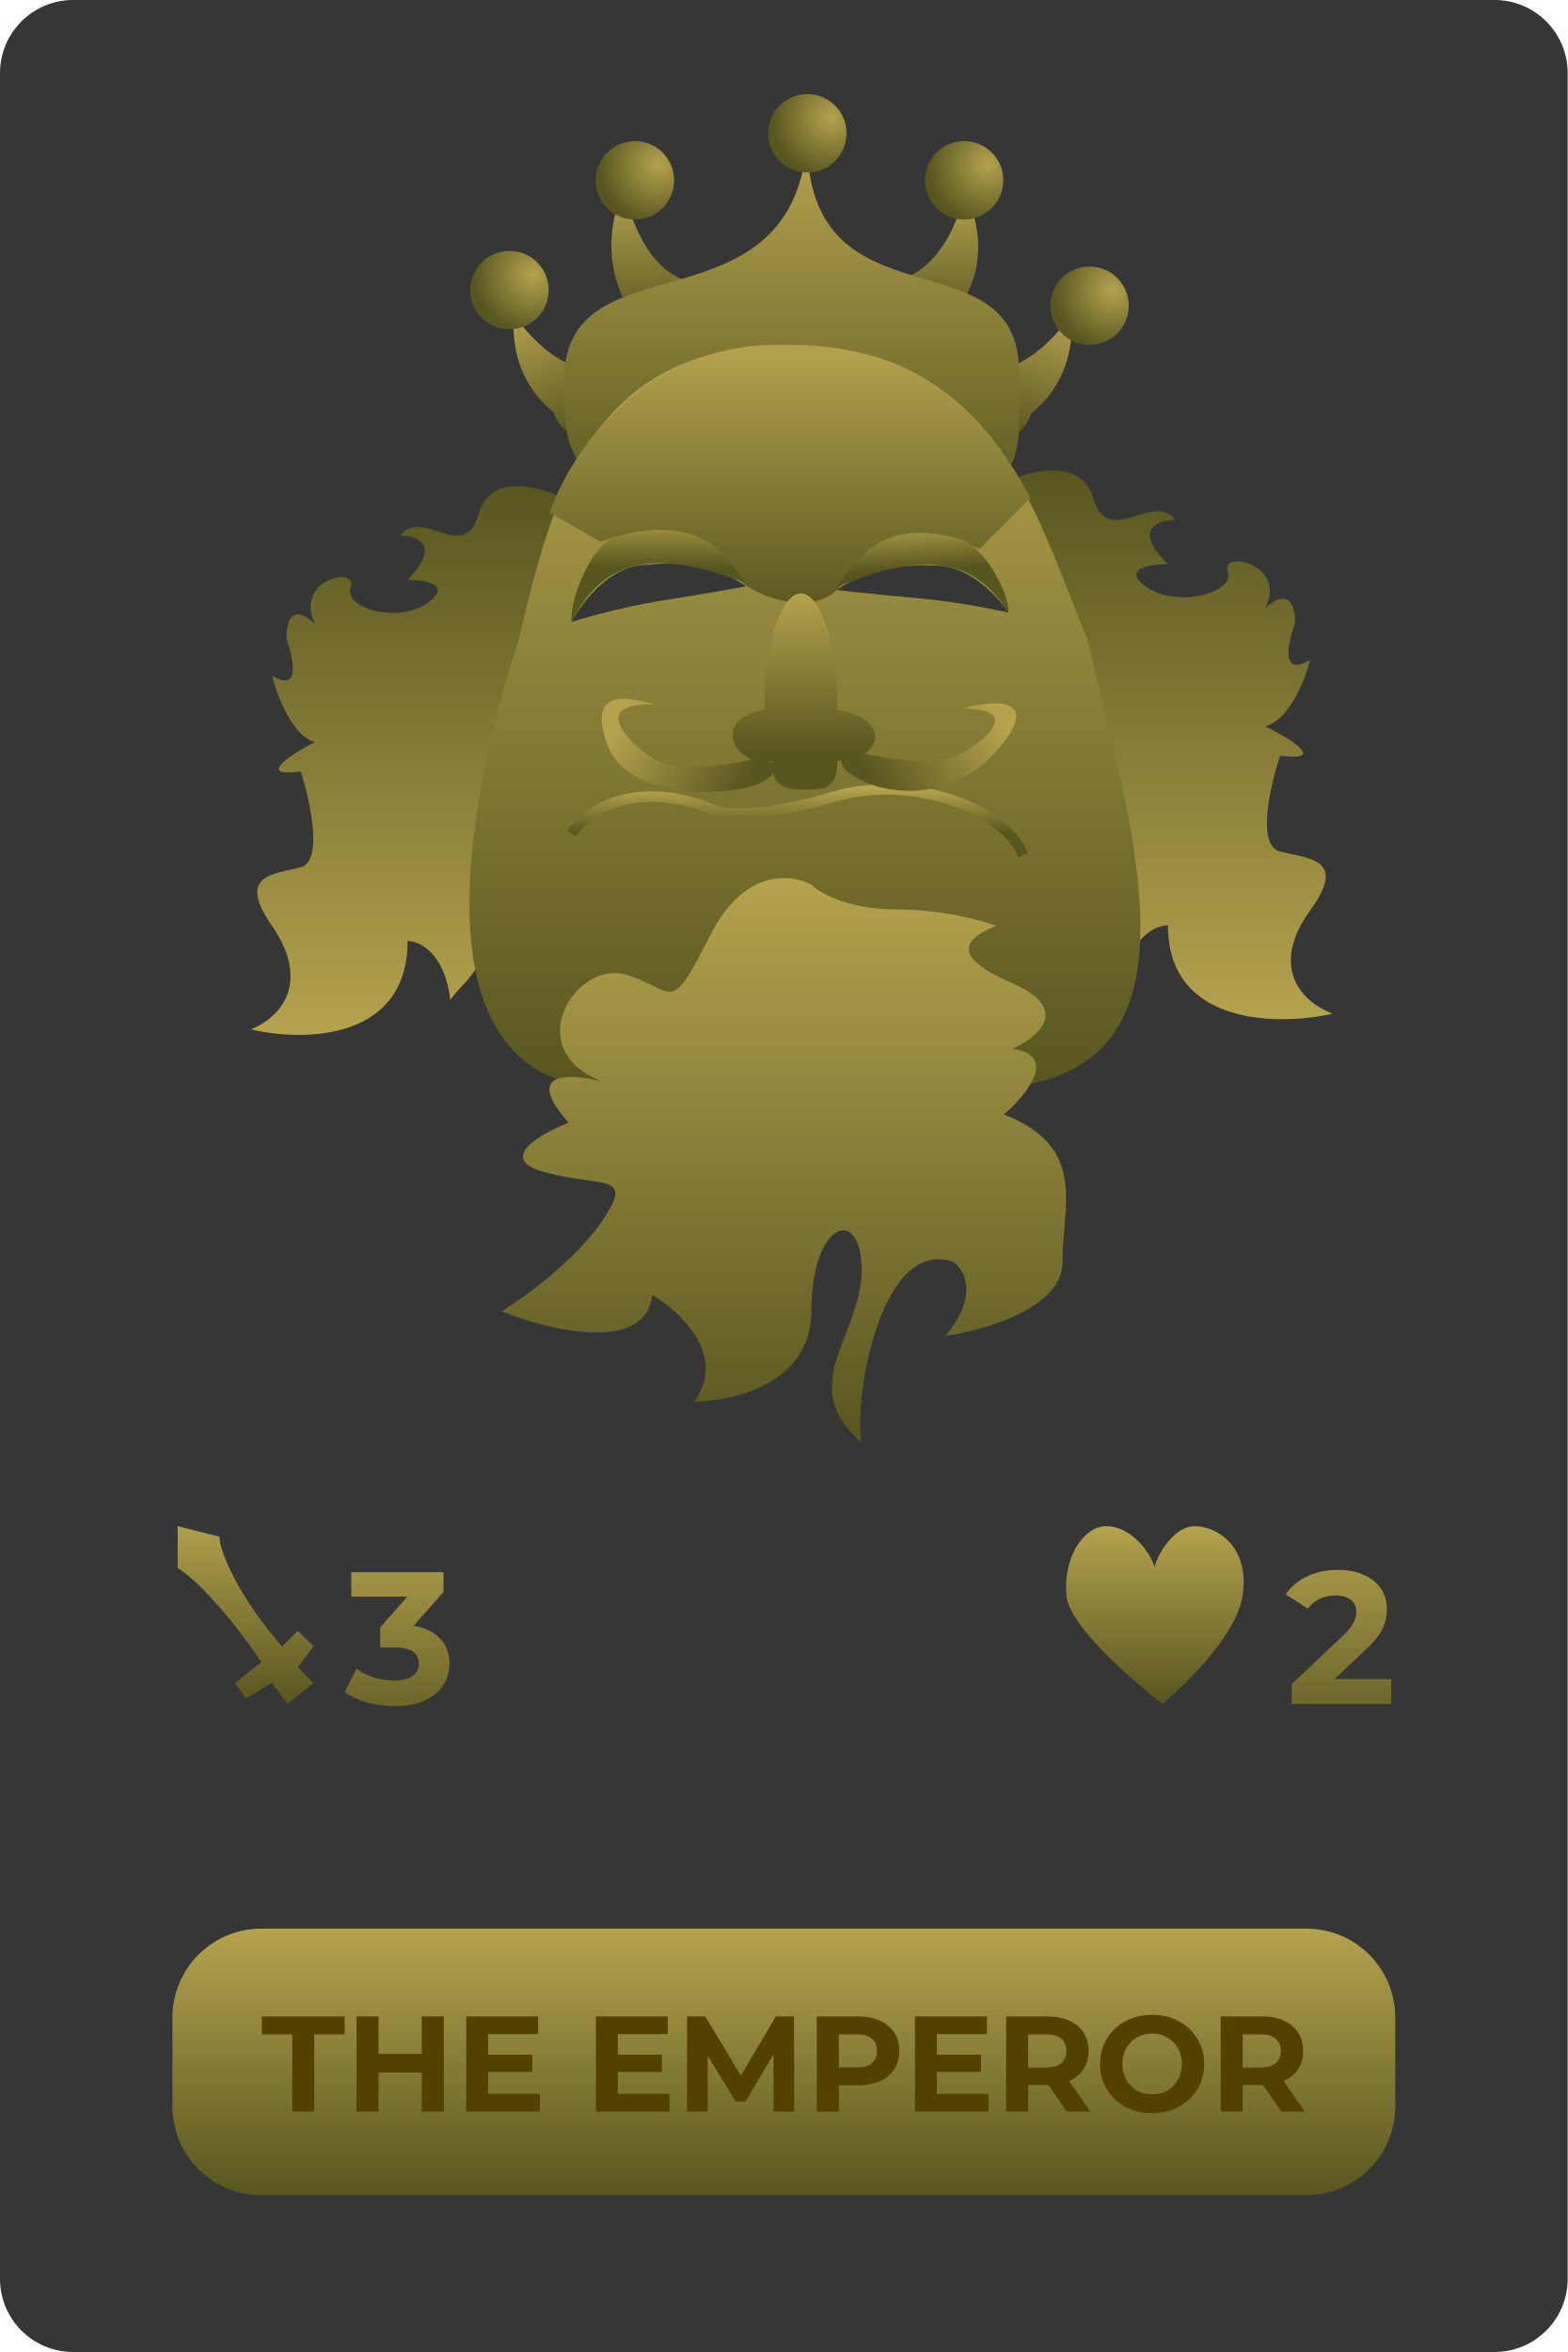
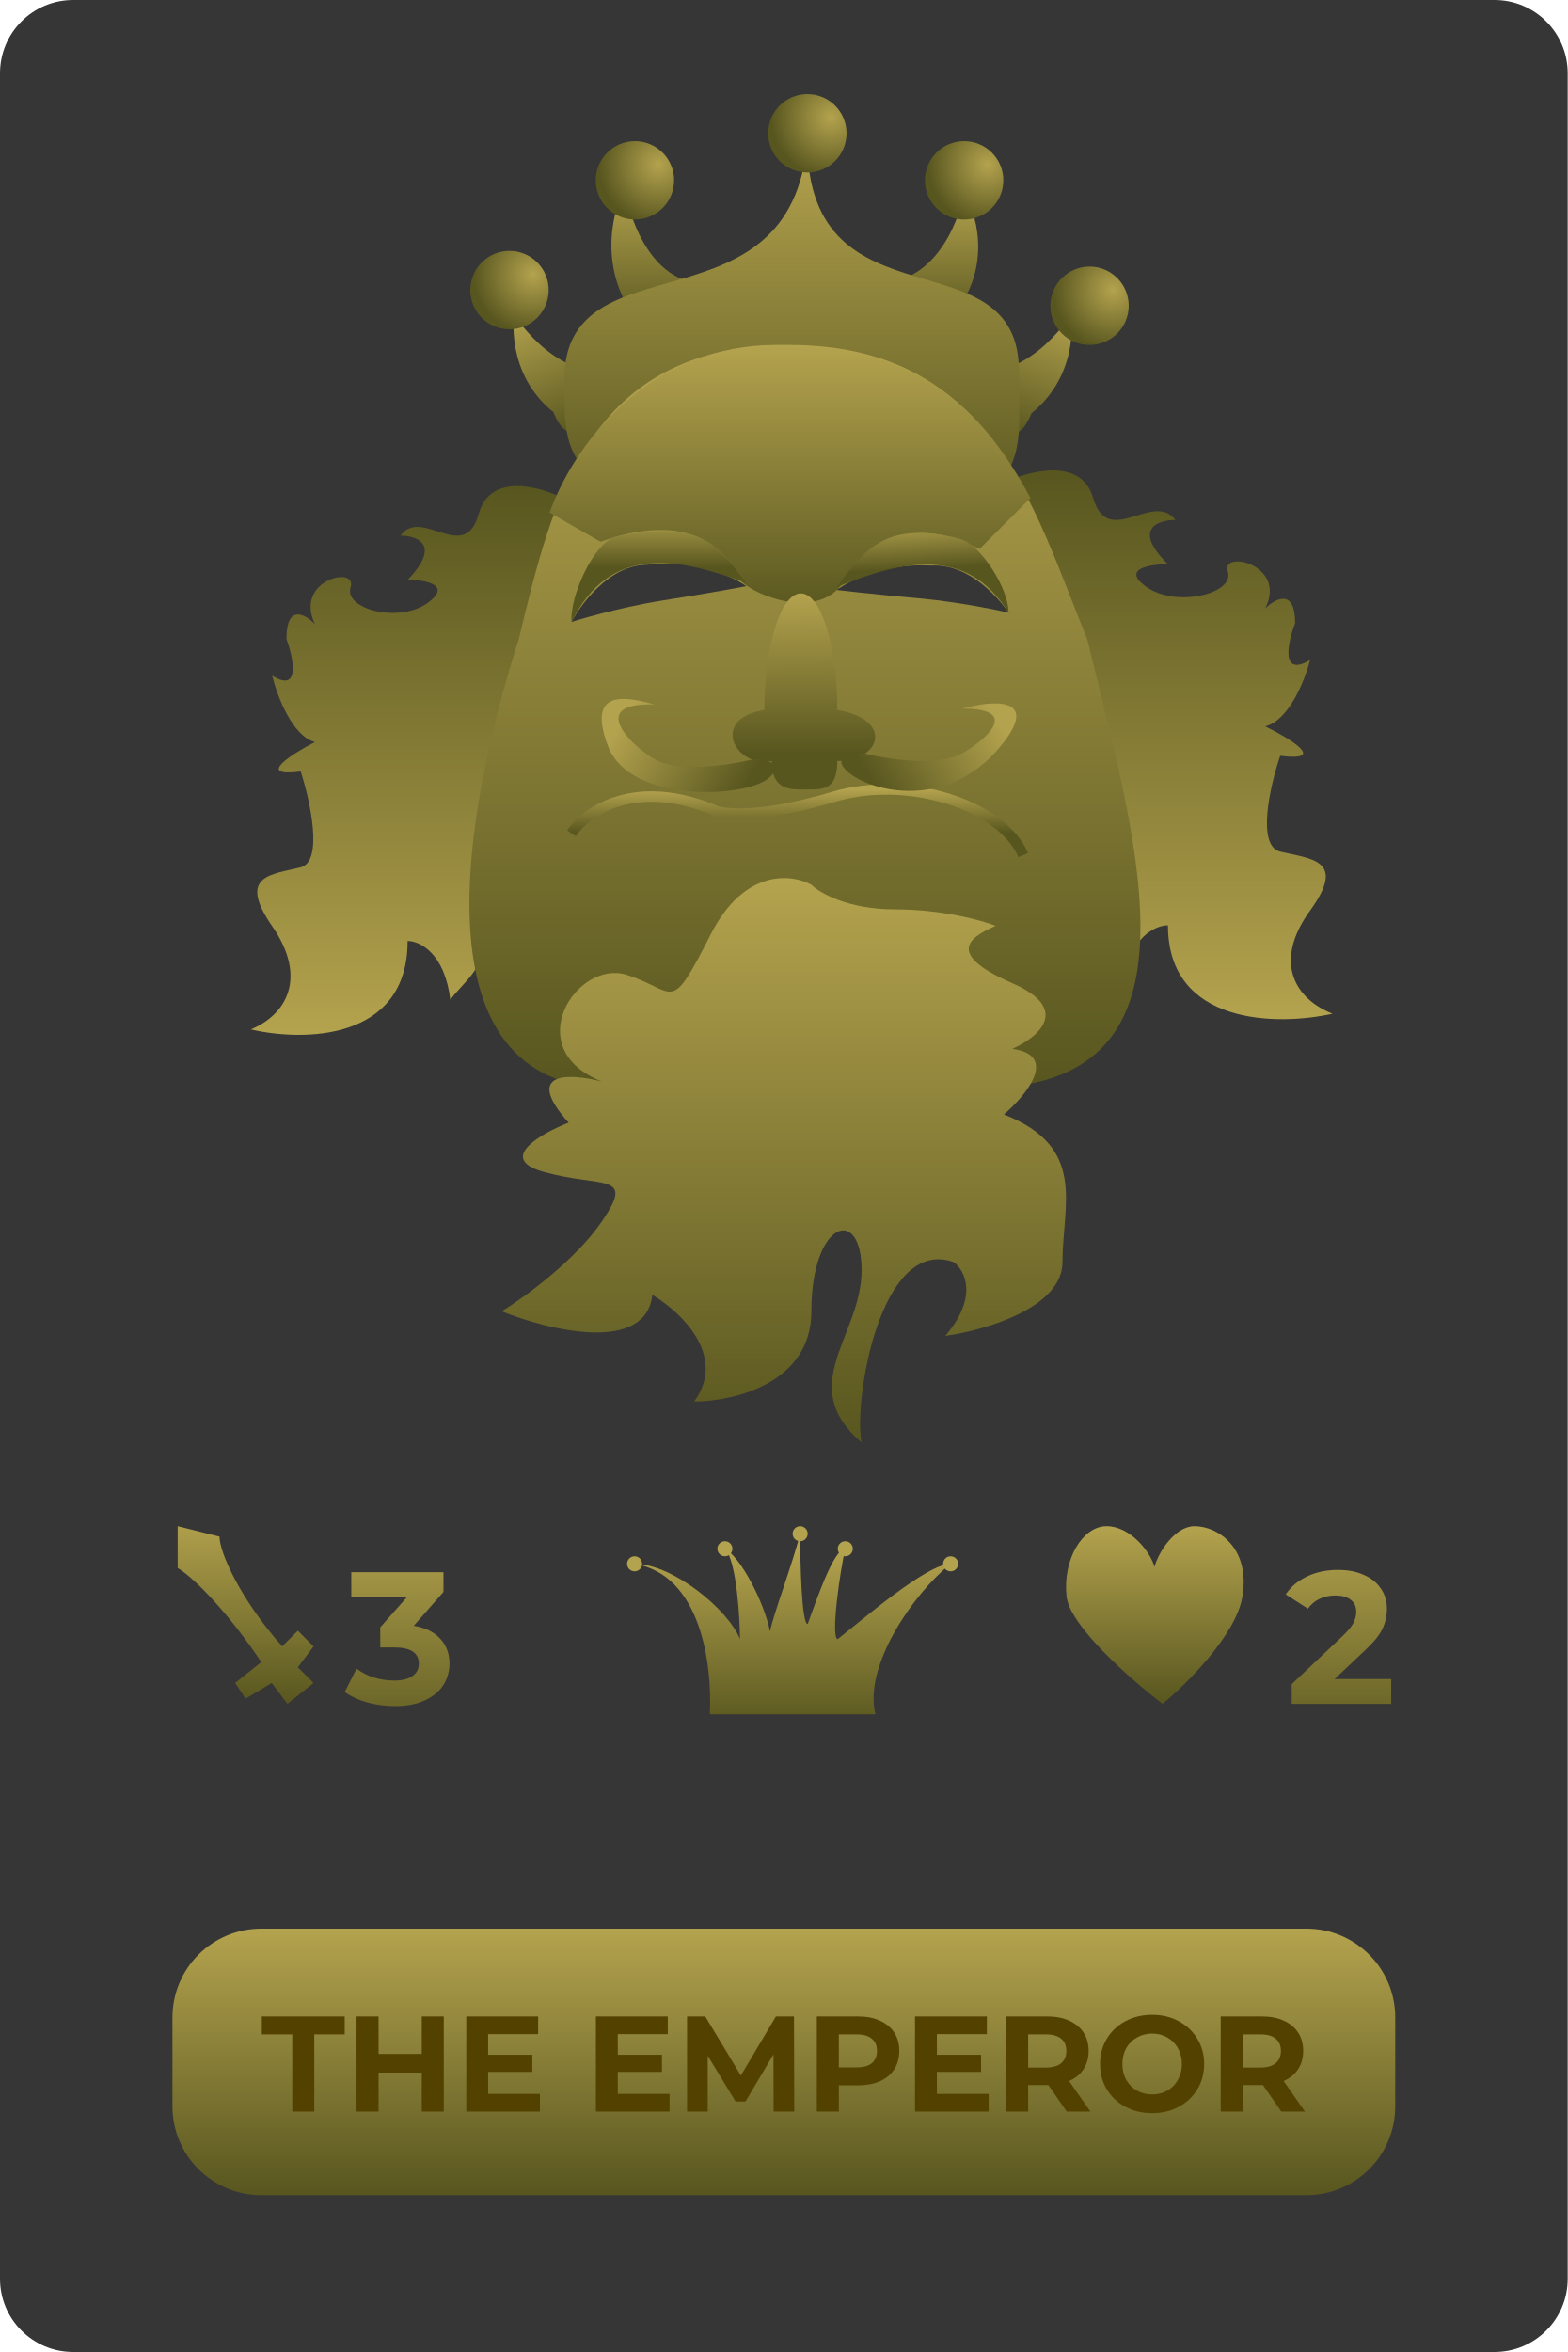
<svg xmlns="http://www.w3.org/2000/svg" width="150" height="225" viewBox="0 0 150 225" fill="none">
  <path d="M0 7C0 3.134 3.134 0 7 0H143C146.866 0 150 3.134 150 7V218C150 221.866 146.866 225 143 225H7C3.134 225 0 221.866 0 218V7Z" fill="#363636" />
  <rect x="16.5" y="184.5" width="117" height="25.5" rx="8.5" fill="url(#paint0_linear_9_264)" />
  <path d="M27.964 194.616H25.052V192.9H32.982V194.616H30.07V202H27.964V194.616ZM42.461 192.9V202H40.355V198.269H36.221V202H34.115V192.9H36.221V196.488H40.355V192.9H42.461ZM51.66 200.31V202H44.614V192.9H51.491V194.59H46.707V196.566H50.932V198.204H46.707V200.31H51.66ZM64.064 200.31V202H57.017V192.9H63.895V194.59H59.111V196.566H63.336V198.204H59.111V200.31H64.064ZM74.02 202L74.007 196.54L71.329 201.038H70.38L67.715 196.657V202H65.739V192.9H67.481L70.887 198.555L74.241 192.9H75.97L75.996 202H74.02ZM82.094 192.9C82.9 192.9 83.598 193.034 84.187 193.303C84.785 193.572 85.245 193.953 85.565 194.447C85.886 194.941 86.046 195.526 86.046 196.202C86.046 196.869 85.886 197.454 85.565 197.957C85.245 198.451 84.785 198.832 84.187 199.101C83.598 199.361 82.9 199.491 82.094 199.491H80.261V202H78.155V192.9H82.094ZM81.977 197.775C82.61 197.775 83.091 197.641 83.42 197.372C83.749 197.095 83.914 196.705 83.914 196.202C83.914 195.691 83.749 195.301 83.42 195.032C83.091 194.755 82.61 194.616 81.977 194.616H80.261V197.775H81.977ZM94.596 200.31V202H87.55V192.9H94.427V194.59H89.643V196.566H93.868V198.204H89.643V200.31H94.596ZM102.069 202L100.314 199.465H100.21H98.377V202H96.271V192.9H100.21C101.016 192.9 101.714 193.034 102.303 193.303C102.901 193.572 103.361 193.953 103.681 194.447C104.002 194.941 104.162 195.526 104.162 196.202C104.162 196.878 103.998 197.463 103.668 197.957C103.348 198.442 102.888 198.815 102.29 199.075L104.331 202H102.069ZM102.03 196.202C102.03 195.691 101.866 195.301 101.536 195.032C101.207 194.755 100.726 194.616 100.093 194.616H98.377V197.788H100.093C100.726 197.788 101.207 197.649 101.536 197.372C101.866 197.095 102.03 196.705 102.03 196.202ZM110.238 202.156C109.293 202.156 108.44 201.952 107.677 201.545C106.923 201.138 106.329 200.579 105.896 199.868C105.471 199.149 105.259 198.343 105.259 197.45C105.259 196.557 105.471 195.756 105.896 195.045C106.329 194.326 106.923 193.762 107.677 193.355C108.44 192.948 109.293 192.744 110.238 192.744C111.183 192.744 112.032 192.948 112.786 193.355C113.54 193.762 114.134 194.326 114.567 195.045C115 195.756 115.217 196.557 115.217 197.45C115.217 198.343 115 199.149 114.567 199.868C114.134 200.579 113.54 201.138 112.786 201.545C112.032 201.952 111.183 202.156 110.238 202.156ZM110.238 200.362C110.775 200.362 111.261 200.241 111.694 199.998C112.127 199.747 112.465 199.4 112.708 198.958C112.959 198.516 113.085 198.013 113.085 197.45C113.085 196.887 112.959 196.384 112.708 195.942C112.465 195.5 112.127 195.158 111.694 194.915C111.261 194.664 110.775 194.538 110.238 194.538C109.701 194.538 109.215 194.664 108.782 194.915C108.349 195.158 108.006 195.5 107.755 195.942C107.512 196.384 107.391 196.887 107.391 197.45C107.391 198.013 107.512 198.516 107.755 198.958C108.006 199.4 108.349 199.747 108.782 199.998C109.215 200.241 109.701 200.362 110.238 200.362ZM122.598 202L120.843 199.465H120.739H118.906V202H116.8V192.9H120.739C121.545 192.9 122.242 193.034 122.832 193.303C123.43 193.572 123.889 193.953 124.21 194.447C124.53 194.941 124.691 195.526 124.691 196.202C124.691 196.878 124.526 197.463 124.197 197.957C123.876 198.442 123.417 198.815 122.819 199.075L124.86 202H122.598ZM122.559 196.202C122.559 195.691 122.394 195.301 122.065 195.032C121.735 194.755 121.254 194.616 120.622 194.616H118.906V197.788H120.622C121.254 197.788 121.735 197.649 122.065 197.372C122.394 197.095 122.559 196.705 122.559 196.202Z" fill="#534100" />
  <path d="M54 47.716C51.727 46.541 46.909 45.178 45.818 49.126C44.455 54.061 40.364 48.421 38.318 51.241C39.909 51.241 42.273 52.087 39 55.471C40.591 55.471 43.227 55.894 41.045 57.586C38.318 59.702 32.864 58.291 33.545 56.176C34.227 54.061 28.091 55.471 30.136 59.702C29.227 58.761 27.409 57.727 27.409 61.111C28.091 62.992 28.773 66.329 26.045 64.637C26.5 66.517 27.954 70.418 30.136 70.982C27.864 72.157 24.409 74.366 28.773 73.802C29.682 76.622 30.954 82.403 28.773 82.967C26.045 83.672 22.636 83.672 26.045 88.607C29.454 93.542 27.409 97.067 24 98.477C29 99.652 39 99.605 39 90.017C40.136 90.017 42.545 91.145 43.091 95.657C44 94.247 46.909 92.273 45.818 90.017C47.409 77.797 51.273 52.228 54 47.716Z" fill="url(#paint1_linear_9_264)" />
  <path d="M96 46.216C98.386 45.041 103.445 43.678 104.591 47.626C106.023 52.561 110.318 46.921 112.466 49.741C110.795 49.741 108.314 50.587 111.75 53.971C110.08 53.971 107.311 54.394 109.602 56.086C112.466 58.202 118.193 56.791 117.477 54.676C116.761 52.561 123.205 53.971 121.057 58.202C122.011 57.261 123.92 56.227 123.92 59.611C123.205 61.492 122.489 64.829 125.352 63.137C124.875 65.017 123.348 68.918 121.057 69.482C123.443 70.657 127.07 72.866 122.489 72.302C121.534 75.122 120.198 80.903 122.489 81.467C125.352 82.172 128.932 82.172 125.352 87.107C121.773 92.042 123.92 95.567 127.5 96.977C122.25 98.152 111.75 98.105 111.75 88.517C110.557 88.517 108.027 89.645 107.455 94.157C106.5 92.747 103.445 90.773 104.591 88.517C102.92 76.297 98.864 50.728 96 46.216Z" fill="url(#paint2_linear_9_264)" />
  <path d="M92.285 28.593C92.285 31.906 90.606 31.171 88.535 31.171C86.464 31.171 83.982 30.406 83.982 27.093C90.75 27.093 92.285 18.421 92.285 18.421C92.285 18.421 95.232 23.343 92.285 28.593Z" fill="url(#paint3_linear_9_264)" />
  <path d="M98.692 39.534C97.456 42.608 96.172 41.3 94.25 40.528C92.329 39.756 90.311 38.12 91.547 35.046C97.827 37.57 102.485 30.096 102.485 30.096C102.485 30.096 103.384 35.762 98.692 39.534Z" fill="url(#paint4_linear_9_264)" />
  <path d="M59.726 28.711C59.726 32.201 61.298 31.427 63.237 31.427C65.176 31.427 67.5 30.621 67.5 27.132C61.163 27.132 59.726 18 59.726 18C59.726 18 56.967 23.183 59.726 28.711Z" fill="url(#paint5_linear_9_264)" />
  <path d="M52.949 39.425C54.17 42.463 55.438 41.171 57.337 40.408C59.235 39.645 61.229 38.029 60.008 34.991C53.803 37.485 49.201 30.101 49.201 30.101C49.201 30.101 48.312 35.698 52.949 39.425Z" fill="url(#paint6_linear_9_264)" />
  <path d="M97.48 36.276C97.48 43.579 99.75 51 75.74 49.5C53.25 48.75 54 43.579 54 36.276C54 22.574 75.74 32.125 77.24 13.5C77.24 32.125 98.23 21.839 97.48 36.276Z" fill="url(#paint7_linear_9_264)" />
  <path d="M104.034 61.163C109.002 81.571 115.974 104.113 93.664 104.113C82.006 104.113 67.352 104.113 58.698 104.113C39.383 104.113 44.45 77.357 49.631 61.163C52.869 47.786 56.222 33 75.537 33C94.852 33 98.853 48.49 104.034 61.163Z" fill="url(#paint8_linear_9_264)" />
  <path d="M57.465 51.824L52.584 49.035C55.373 41.366 62.987 33 74.197 33C87.444 33 93.718 38.578 98.599 47.641L93.718 52.521C86.746 49.035 83.612 52.081 80.472 56.007C77.683 59.493 71.335 56.557 70.711 55.31C70.014 53.916 67.225 48.338 57.465 51.824Z" fill="url(#paint9_linear_9_264)" />
  <path d="M71.408 56.076C71.408 56.076 68.161 56.698 63.406 57.443C59.041 58.126 54.676 59.493 54.676 59.493C54.676 59.493 57.531 54.025 61.951 54.025C67.771 53.342 71.408 56.076 71.408 56.076Z" fill="#363636" />
  <path d="M71.408 55.775C64.81 53.311 58.327 52.056 54.693 59.493C54.451 57.262 56.796 51.749 59.054 51.313C67.225 49.732 68.501 52.056 71.408 55.775Z" fill="url(#paint10_linear_9_264)" />
  <path d="M80.06 56.439C80.06 56.439 83.249 56.822 87.911 57.235C92.189 57.614 96.507 58.605 96.507 58.605C96.507 58.605 93.419 53.869 89.126 54.104C83.435 53.802 80.06 56.439 80.06 56.439Z" fill="#363636" />
  <path d="M80.043 56.17C86.309 53.617 92.532 52.151 96.49 58.605C96.597 56.598 93.954 52.071 91.784 51.525C84.655 49.732 82.651 52.692 80.043 56.17Z" fill="url(#paint11_linear_9_264)" />
  <path d="M80.114 67.921C85.565 68.83 84.297 72.802 80.114 72.802C80.114 75.59 78.79 75.528 76.986 75.528C75.592 75.528 73.839 75.59 73.839 72.802C70.353 73.499 67.853 68.735 73.142 67.921C73.142 61.761 74.703 56.766 76.628 56.766C78.553 56.766 80.114 61.761 80.114 67.921Z" fill="url(#paint12_linear_9_264)" />
  <path d="M54.676 79.711C56.07 77.62 60.811 74.273 68.62 77.62C71.641 78.317 76.66 77.16 79.775 76.225C86.746 74.134 95.81 76.922 97.901 81.803" stroke="url(#paint13_linear_9_264)" />
  <path d="M82.643 72.064C86.022 72.879 90.07 73.182 92.057 72.064C94.23 70.843 97.851 67.789 92.057 67.789C94.954 66.974 99.734 66.567 95.678 71.454C90.609 77.562 83.367 75.729 81.195 73.897C79.456 72.431 81.436 72.064 82.643 72.064Z" fill="url(#paint14_linear_9_264)" />
  <path d="M72.064 72.632C68.685 73.447 64.638 73.75 62.65 72.632C60.477 71.411 56.07 67.162 62.65 67.397C59.753 66.582 56.137 65.945 58.162 71.345C60.254 76.922 71.34 76.297 73.513 74.465C75.251 72.999 73.272 72.632 72.064 72.632Z" fill="url(#paint15_linear_9_264)" />
  <path d="M77.634 84.639C75.765 83.593 71.227 83.07 68.023 89.348C64.019 97.195 64.819 94.841 60.014 93.271C55.208 91.702 49.602 100.334 57.611 103.473C54.674 102.688 49.922 102.374 54.407 107.396C51.738 108.442 47.52 110.849 52.005 112.104C57.611 113.674 60.815 112.104 57.611 116.813C55.048 120.579 50.136 124.137 48 125.445C52.539 127.276 61.776 129.525 62.417 123.875C65.086 125.445 69.625 129.682 66.421 134.076C70.159 134.076 77.634 132.35 77.634 125.445C77.634 116.813 82.44 115.243 82.44 121.521C82.44 127.799 76.032 132.507 82.44 138C81.639 134.076 84.202 118.225 91.25 120.736C92.318 121.521 93.653 124.032 90.449 127.799C94.187 127.276 101.662 125.131 101.662 120.736C101.662 115.243 104.065 109.75 96.056 106.611C98.191 104.78 101.342 100.961 96.856 100.334C99.259 99.287 102.623 96.567 96.856 94.056C89.648 90.917 93.653 89.348 95.255 88.563C93.92 88.04 90.129 86.993 85.644 86.993C81.158 86.993 78.435 85.424 77.634 84.639Z" fill="url(#paint16_linear_9_264)" />
  <circle cx="77.25" cy="12.75" r="3.75" fill="url(#paint17_radial_9_264)" />
  <circle cx="60.75" cy="17.25" r="3.75" fill="url(#paint18_radial_9_264)" />
  <circle cx="92.25" cy="17.25" r="3.75" fill="url(#paint19_radial_9_264)" />
  <circle cx="104.25" cy="29.25" r="3.75" fill="url(#paint20_radial_9_264)" />
  <circle cx="48.75" cy="27.75" r="3.75" fill="url(#paint21_radial_9_264)" />
  <path d="M17 146V150C18.667 151 22 154.5 25 159L22.5 161L23.5 162.5L26 161L27.5 163L30 161L28.5 159.5L30 157.5L28.5 156L27 157.5C23 153 21 148.5 21 147L17 146Z" fill="url(#paint22_linear_9_264)" />
  <path d="M39.588 155.53C40.692 155.71 41.538 156.124 42.126 156.772C42.714 157.408 43.008 158.2 43.008 159.148C43.008 159.88 42.816 160.558 42.432 161.182C42.048 161.794 41.46 162.286 40.668 162.658C39.888 163.03 38.928 163.216 37.788 163.216C36.9 163.216 36.024 163.102 35.16 162.874C34.308 162.634 33.582 162.298 32.982 161.866L34.116 159.634C34.596 159.994 35.148 160.276 35.772 160.48C36.408 160.672 37.056 160.768 37.716 160.768C38.448 160.768 39.024 160.63 39.444 160.354C39.864 160.066 40.074 159.664 40.074 159.148C40.074 158.116 39.288 157.6 37.716 157.6H36.384V155.674L38.976 152.74H33.612V150.4H42.432V152.29L39.588 155.53Z" fill="url(#paint23_linear_9_264)" />
  <path d="M133.116 160.624V163H123.594V161.11L128.454 156.52C128.97 156.028 129.318 155.608 129.498 155.26C129.678 154.9 129.768 154.546 129.768 154.198C129.768 153.694 129.594 153.31 129.246 153.046C128.91 152.77 128.412 152.632 127.752 152.632C127.2 152.632 126.702 152.74 126.258 152.956C125.814 153.16 125.442 153.472 125.142 153.892L123.018 152.524C123.51 151.792 124.188 151.222 125.052 150.814C125.916 150.394 126.906 150.184 128.022 150.184C128.958 150.184 129.774 150.34 130.47 150.652C131.178 150.952 131.724 151.384 132.108 151.948C132.504 152.5 132.702 153.154 132.702 153.91C132.702 154.594 132.558 155.236 132.27 155.836C131.982 156.436 131.424 157.12 130.596 157.888L127.698 160.624H133.116Z" fill="url(#paint24_linear_9_264)" />
-   <path d="M111.23 163C108.297 160.757 102.355 155.562 102.049 152.729C101.666 149.187 103.579 146 105.874 146C108.169 146 110.082 148.479 110.465 149.896C110.847 148.448 112.454 146 114.29 146C116.585 146 119.645 148.125 118.88 152.729C118.268 156.412 113.525 161.111 111.23 163Z" fill="url(#paint25_linear_9_264)" />
+   <path d="M111.23 163C108.297 160.757 102.355 155.562 102.049 152.729C101.666 149.188 103.579 146 105.874 146C108.169 146 110.082 148.479 110.465 149.896C110.847 148.448 112.454 146 114.29 146C116.585 146 119.645 148.125 118.88 152.729C118.268 156.412 113.525 161.111 111.23 163Z" fill="url(#paint25_linear_9_264)" />
+   <path d="M67.92 164C68.16 159.2 67.058 150.656 60.72 149.6C64.32 149.6 69.648 153.92 70.8 156.8C70.8 155.12 70.512 149.312 69.36 148.16C70.8 148.88 73.104 153.2 73.68 156.08C73.92 154.64 75.84 149.6 76.56 146.72C76.56 149.6 76.704 155.36 77.28 155.36C78 153.44 79.728 148.16 80.88 148.16C80.4 150.08 79.44 156.8 80.16 156.8C82.32 155.12 88.656 149.6 90.96 149.6C87.36 152.48 82.608 159.392 83.76 164H67.92Z" fill="url(#paint26_linear_9_264)" />
+   <circle cx="60.72" cy="149.6" r="0.72" fill="#B4A34E" />
+   <circle cx="69.36" cy="148.16" r="0.72" fill="#B4A34E" />
+   <circle cx="76.56" cy="146.72" r="0.72" fill="#B4A34E" />
+   <circle cx="80.88" cy="148.16" r="0.72" fill="#B4A34E" />
+   <circle cx="90.96" cy="149.6" r="0.72" fill="#B4A34E" />
  <defs>
    <linearGradient id="paint0_linear_9_264" x1="75" y1="184.5" x2="75" y2="210" gradientUnits="userSpaceOnUse">
      <stop stop-color="#B4A34E" />
      <stop offset="1" stop-color="#58561F" />
    </linearGradient>
    <linearGradient id="paint1_linear_9_264" x1="39" y1="46.5" x2="39" y2="99" gradientUnits="userSpaceOnUse">
      <stop stop-color="#58561F" />
      <stop offset="1" stop-color="#B4A34E" />
    </linearGradient>
    <linearGradient id="paint2_linear_9_264" x1="111.75" y1="45" x2="111.75" y2="97.5" gradientUnits="userSpaceOnUse">
      <stop stop-color="#58561F" />
      <stop offset="1" stop-color="#B4A34E" />
    </linearGradient>
    <linearGradient id="paint3_linear_9_264" x1="88.788" y1="18.421" x2="88.788" y2="31.241" gradientUnits="userSpaceOnUse">
      <stop stop-color="#B4A34E" />
      <stop offset="1" stop-color="#58561F" />
    </linearGradient>
    <linearGradient id="paint4_linear_9_264" x1="99.24" y1="28.792" x2="94.46" y2="40.687" gradientUnits="userSpaceOnUse">
      <stop stop-color="#B4A34E" />
      <stop offset="1" stop-color="#58561F" />
    </linearGradient>
    <linearGradient id="paint5_linear_9_264" x1="63" y1="18" x2="63" y2="31.5" gradientUnits="userSpaceOnUse">
      <stop stop-color="#B4A34E" />
      <stop offset="1" stop-color="#58561F" />
    </linearGradient>
    <linearGradient id="paint6_linear_9_264" x1="52.406" y1="28.812" x2="57.13" y2="40.565" gradientUnits="userSpaceOnUse">
      <stop stop-color="#B4A34E" />
      <stop offset="1" stop-color="#58561F" />
    </linearGradient>
    <linearGradient id="paint7_linear_9_264" x1="75.767" y1="13.5" x2="75.767" y2="49.695" gradientUnits="userSpaceOnUse">
      <stop stop-color="#B4A34E" />
      <stop offset="1" stop-color="#58561F" />
    </linearGradient>
    <linearGradient id="paint8_linear_9_264" x1="77.017" y1="33" x2="77.017" y2="104.113" gradientUnits="userSpaceOnUse">
      <stop stop-color="#B4A34E" />
      <stop offset="1" stop-color="#58561F" />
    </linearGradient>
    <linearGradient id="paint9_linear_9_264" x1="75.591" y1="33" x2="75.591" y2="58.742" gradientUnits="userSpaceOnUse">
      <stop stop-color="#B4A34E" />
      <stop offset="1" stop-color="#58561F" />
    </linearGradient>
    <linearGradient id="paint10_linear_9_264" x1="61.234" y1="49.082" x2="61.234" y2="54.287" gradientUnits="userSpaceOnUse">
      <stop stop-color="#B4A34E" />
      <stop offset="1" stop-color="#58561F" />
    </linearGradient>
    <linearGradient id="paint11_linear_9_264" x1="89.537" y1="49.647" x2="89.791" y2="54.303" gradientUnits="userSpaceOnUse">
      <stop stop-color="#B4A34E" />
      <stop offset="1" stop-color="#58561F" />
    </linearGradient>
    <linearGradient id="paint12_linear_9_264" x1="76.919" y1="56.766" x2="76.986" y2="72.042" gradientUnits="userSpaceOnUse">
      <stop stop-color="#B4A34E" />
      <stop offset="1" stop-color="#58561F" />
    </linearGradient>
    <linearGradient id="paint13_linear_9_264" x1="76.289" y1="75.523" x2="76.289" y2="79.711" gradientUnits="userSpaceOnUse">
      <stop stop-color="#B4A34E" />
      <stop offset="1" stop-color="#58561F" />
    </linearGradient>
    <linearGradient id="paint14_linear_9_264" x1="95.678" y1="69.01" x2="84.371" y2="76.108" gradientUnits="userSpaceOnUse">
      <stop stop-color="#B4A34E" />
      <stop offset="1" stop-color="#58561F" />
    </linearGradient>
    <linearGradient id="paint15_linear_9_264" x1="59.029" y1="69.578" x2="70.336" y2="76.676" gradientUnits="userSpaceOnUse">
      <stop stop-color="#B4A34E" />
      <stop offset="1" stop-color="#58561F" />
    </linearGradient>
    <linearGradient id="paint16_linear_9_264" x1="75" y1="84" x2="75" y2="138" gradientUnits="userSpaceOnUse">
      <stop stop-color="#B4A34E" />
      <stop offset="1" stop-color="#58561F" />
    </linearGradient>
    <radialGradient id="paint17_radial_9_264" cx="0" cy="0" r="1" gradientUnits="userSpaceOnUse" gradientTransform="translate(79.5 11.25) rotate(113.199) scale(5.71183)">
      <stop stop-color="#B4A34E" />
      <stop offset="1" stop-color="#58561F" />
    </radialGradient>
    <radialGradient id="paint18_radial_9_264" cx="0" cy="0" r="1" gradientUnits="userSpaceOnUse" gradientTransform="translate(63 15.75) rotate(113.199) scale(5.71183)">
      <stop stop-color="#B4A34E" />
      <stop offset="1" stop-color="#58561F" />
    </radialGradient>
    <radialGradient id="paint19_radial_9_264" cx="0" cy="0" r="1" gradientUnits="userSpaceOnUse" gradientTransform="translate(94.5 15.75) rotate(113.199) scale(5.71183)">
      <stop stop-color="#B4A34E" />
      <stop offset="1" stop-color="#58561F" />
    </radialGradient>
    <radialGradient id="paint20_radial_9_264" cx="0" cy="0" r="1" gradientUnits="userSpaceOnUse" gradientTransform="translate(106.5 27.75) rotate(113.199) scale(5.71183)">
      <stop stop-color="#B4A34E" />
      <stop offset="1" stop-color="#58561F" />
    </radialGradient>
    <radialGradient id="paint21_radial_9_264" cx="0" cy="0" r="1" gradientUnits="userSpaceOnUse" gradientTransform="translate(51 26.25) rotate(113.199) scale(5.71183)">
      <stop stop-color="#B4A34E" />
      <stop offset="1" stop-color="#58561F" />
    </radialGradient>
    <linearGradient id="paint22_linear_9_264" x1="24.25" y1="145" x2="24.25" y2="163" gradientUnits="userSpaceOnUse">
      <stop stop-color="#B4A34E" />
      <stop offset="1" stop-color="#58561F" />
    </linearGradient>
    <linearGradient id="paint23_linear_9_264" x1="38.5" y1="146" x2="38.5" y2="168" gradientUnits="userSpaceOnUse">
      <stop stop-color="#B4A34E" />
      <stop offset="1" stop-color="#58561F" />
    </linearGradient>
    <linearGradient id="paint24_linear_9_264" x1="128.5" y1="146" x2="128.5" y2="168" gradientUnits="userSpaceOnUse">
      <stop stop-color="#B4A34E" />
      <stop offset="1" stop-color="#58561F" />
    </linearGradient>
    <linearGradient id="paint25_linear_9_264" x1="110.871" y1="145.969" x2="110.871" y2="162.969" gradientUnits="userSpaceOnUse">
      <stop stop-color="#B4A34E" />
      <stop offset="1" stop-color="#58561F" />
    </linearGradient>
+     <linearGradient id="paint26_linear_9_264" x1="75.48" y1="148.16" x2="75.48" y2="165.44" gradientUnits="userSpaceOnUse">
+       <stop stop-color="#B4A34E" />
+       <stop offset="1" stop-color="#58561F" />
+     </linearGradient>
  </defs>
</svg>
